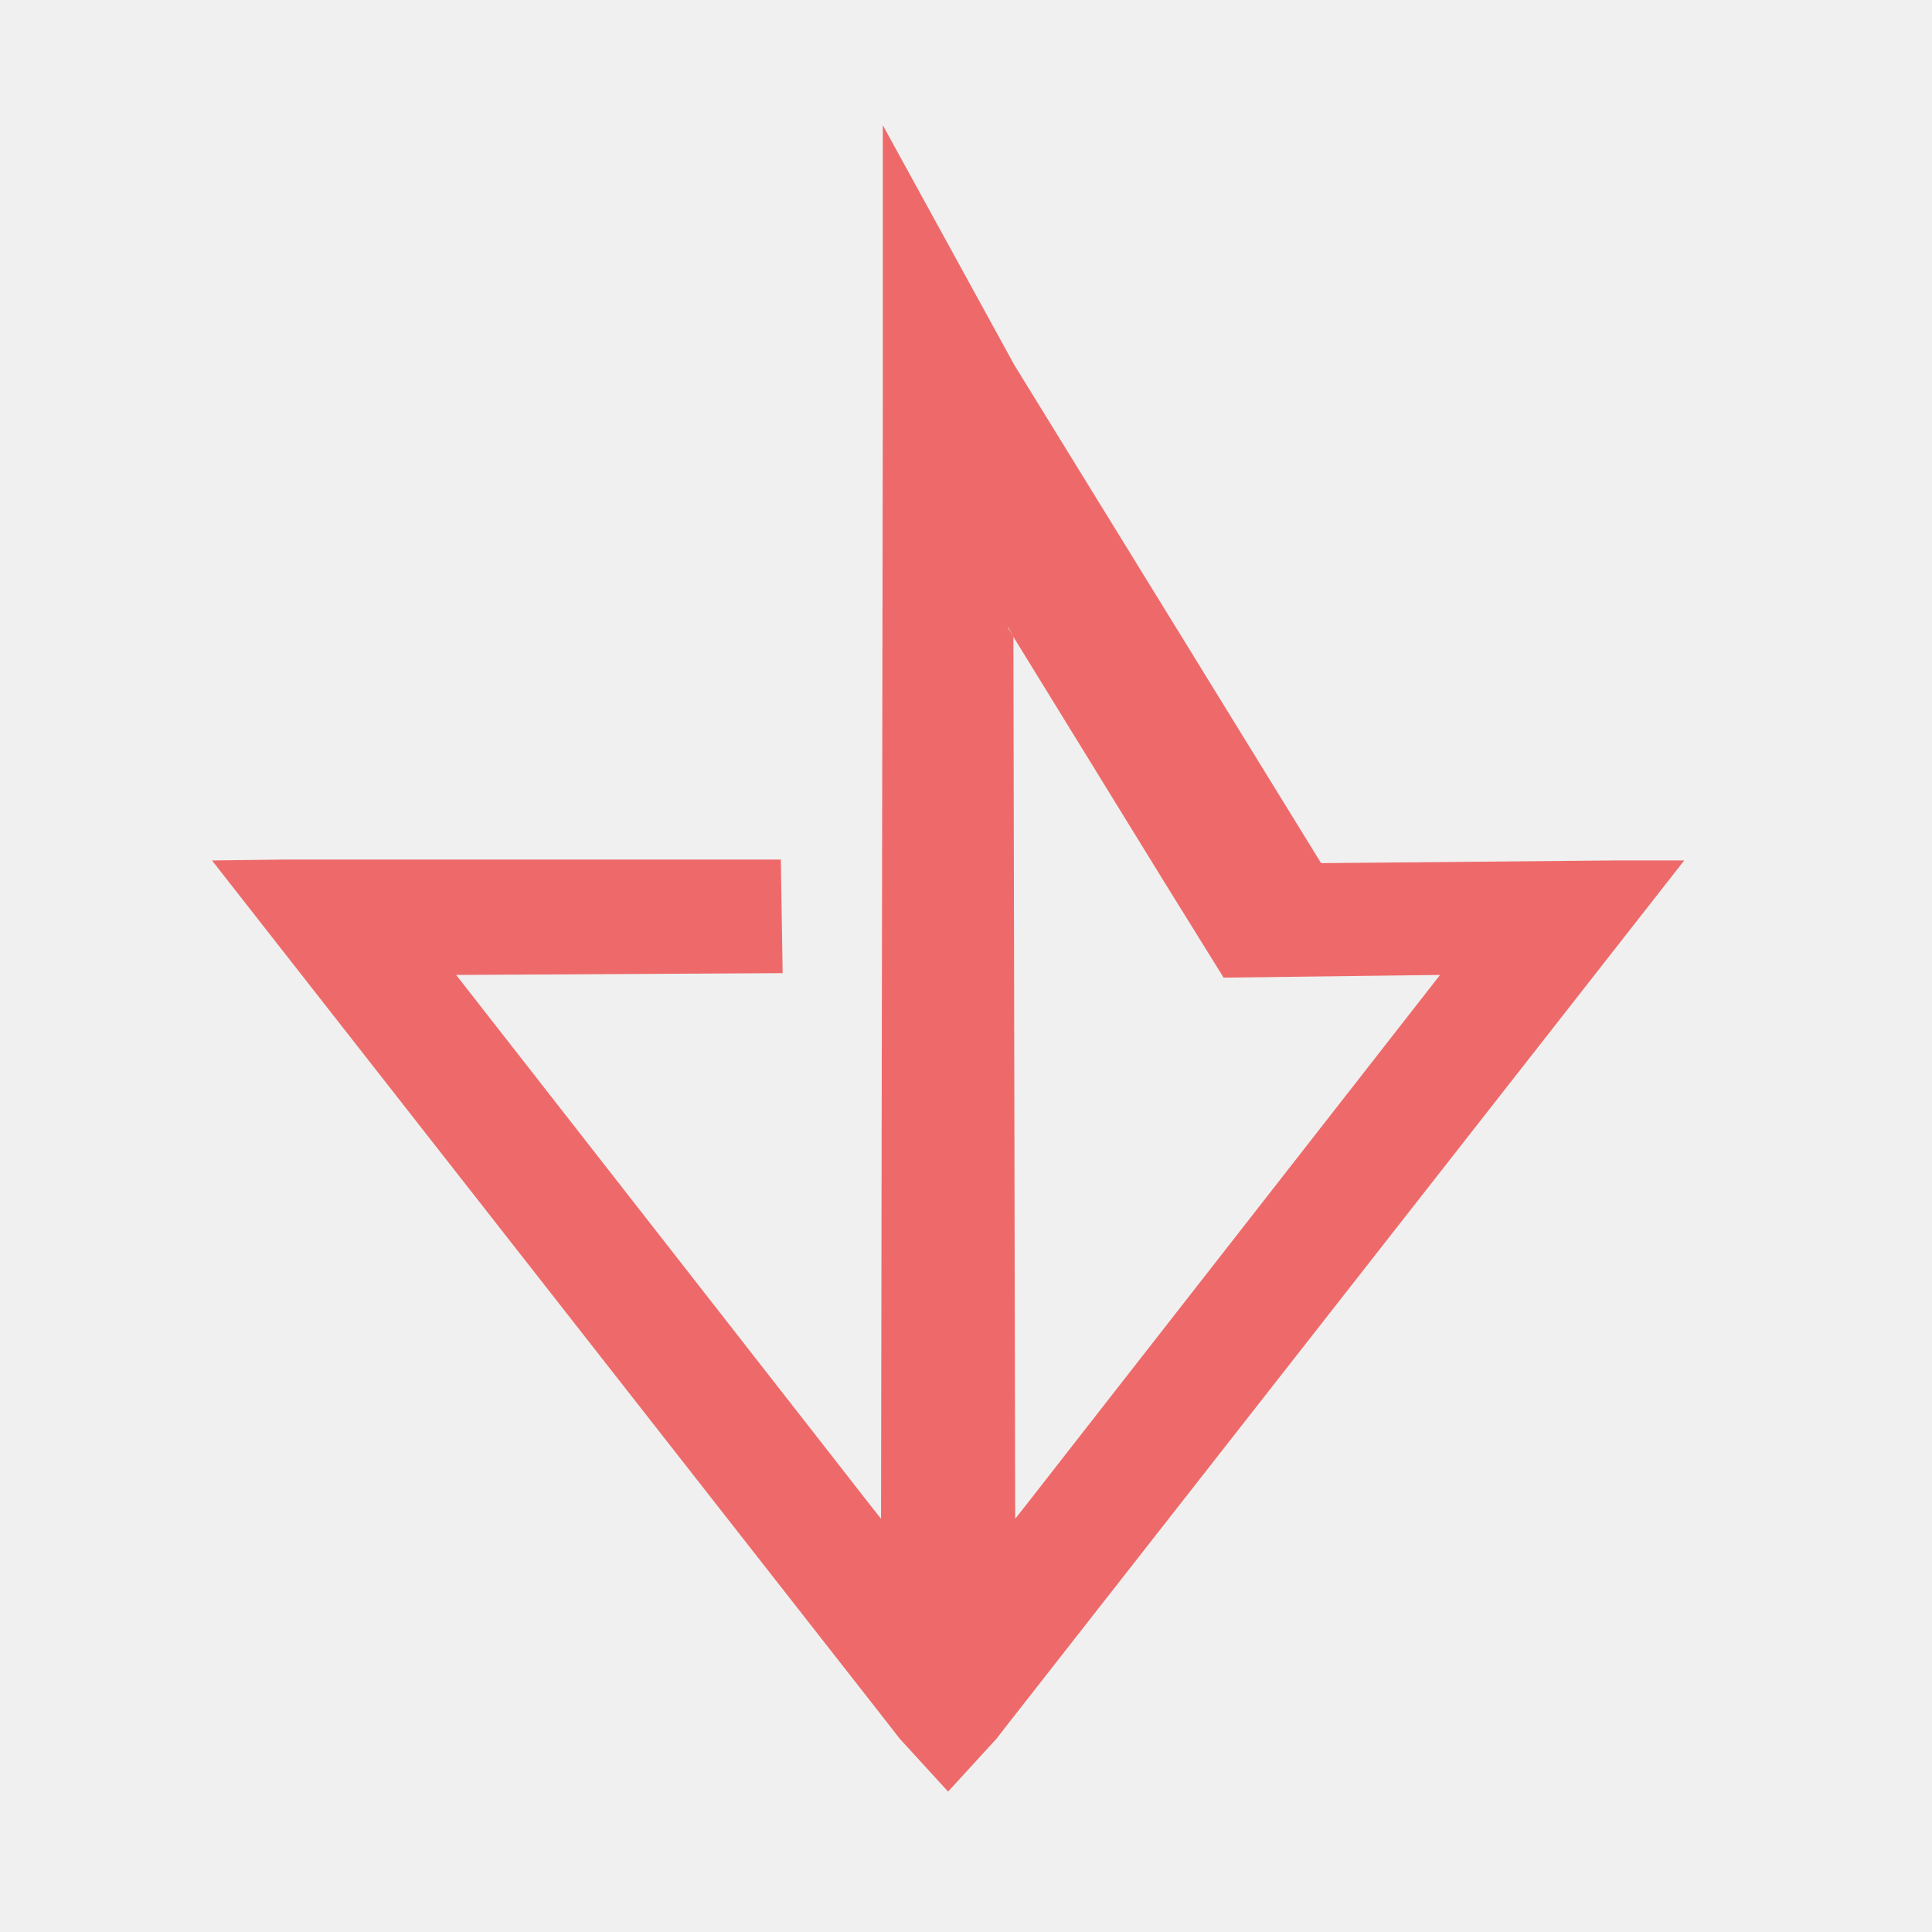
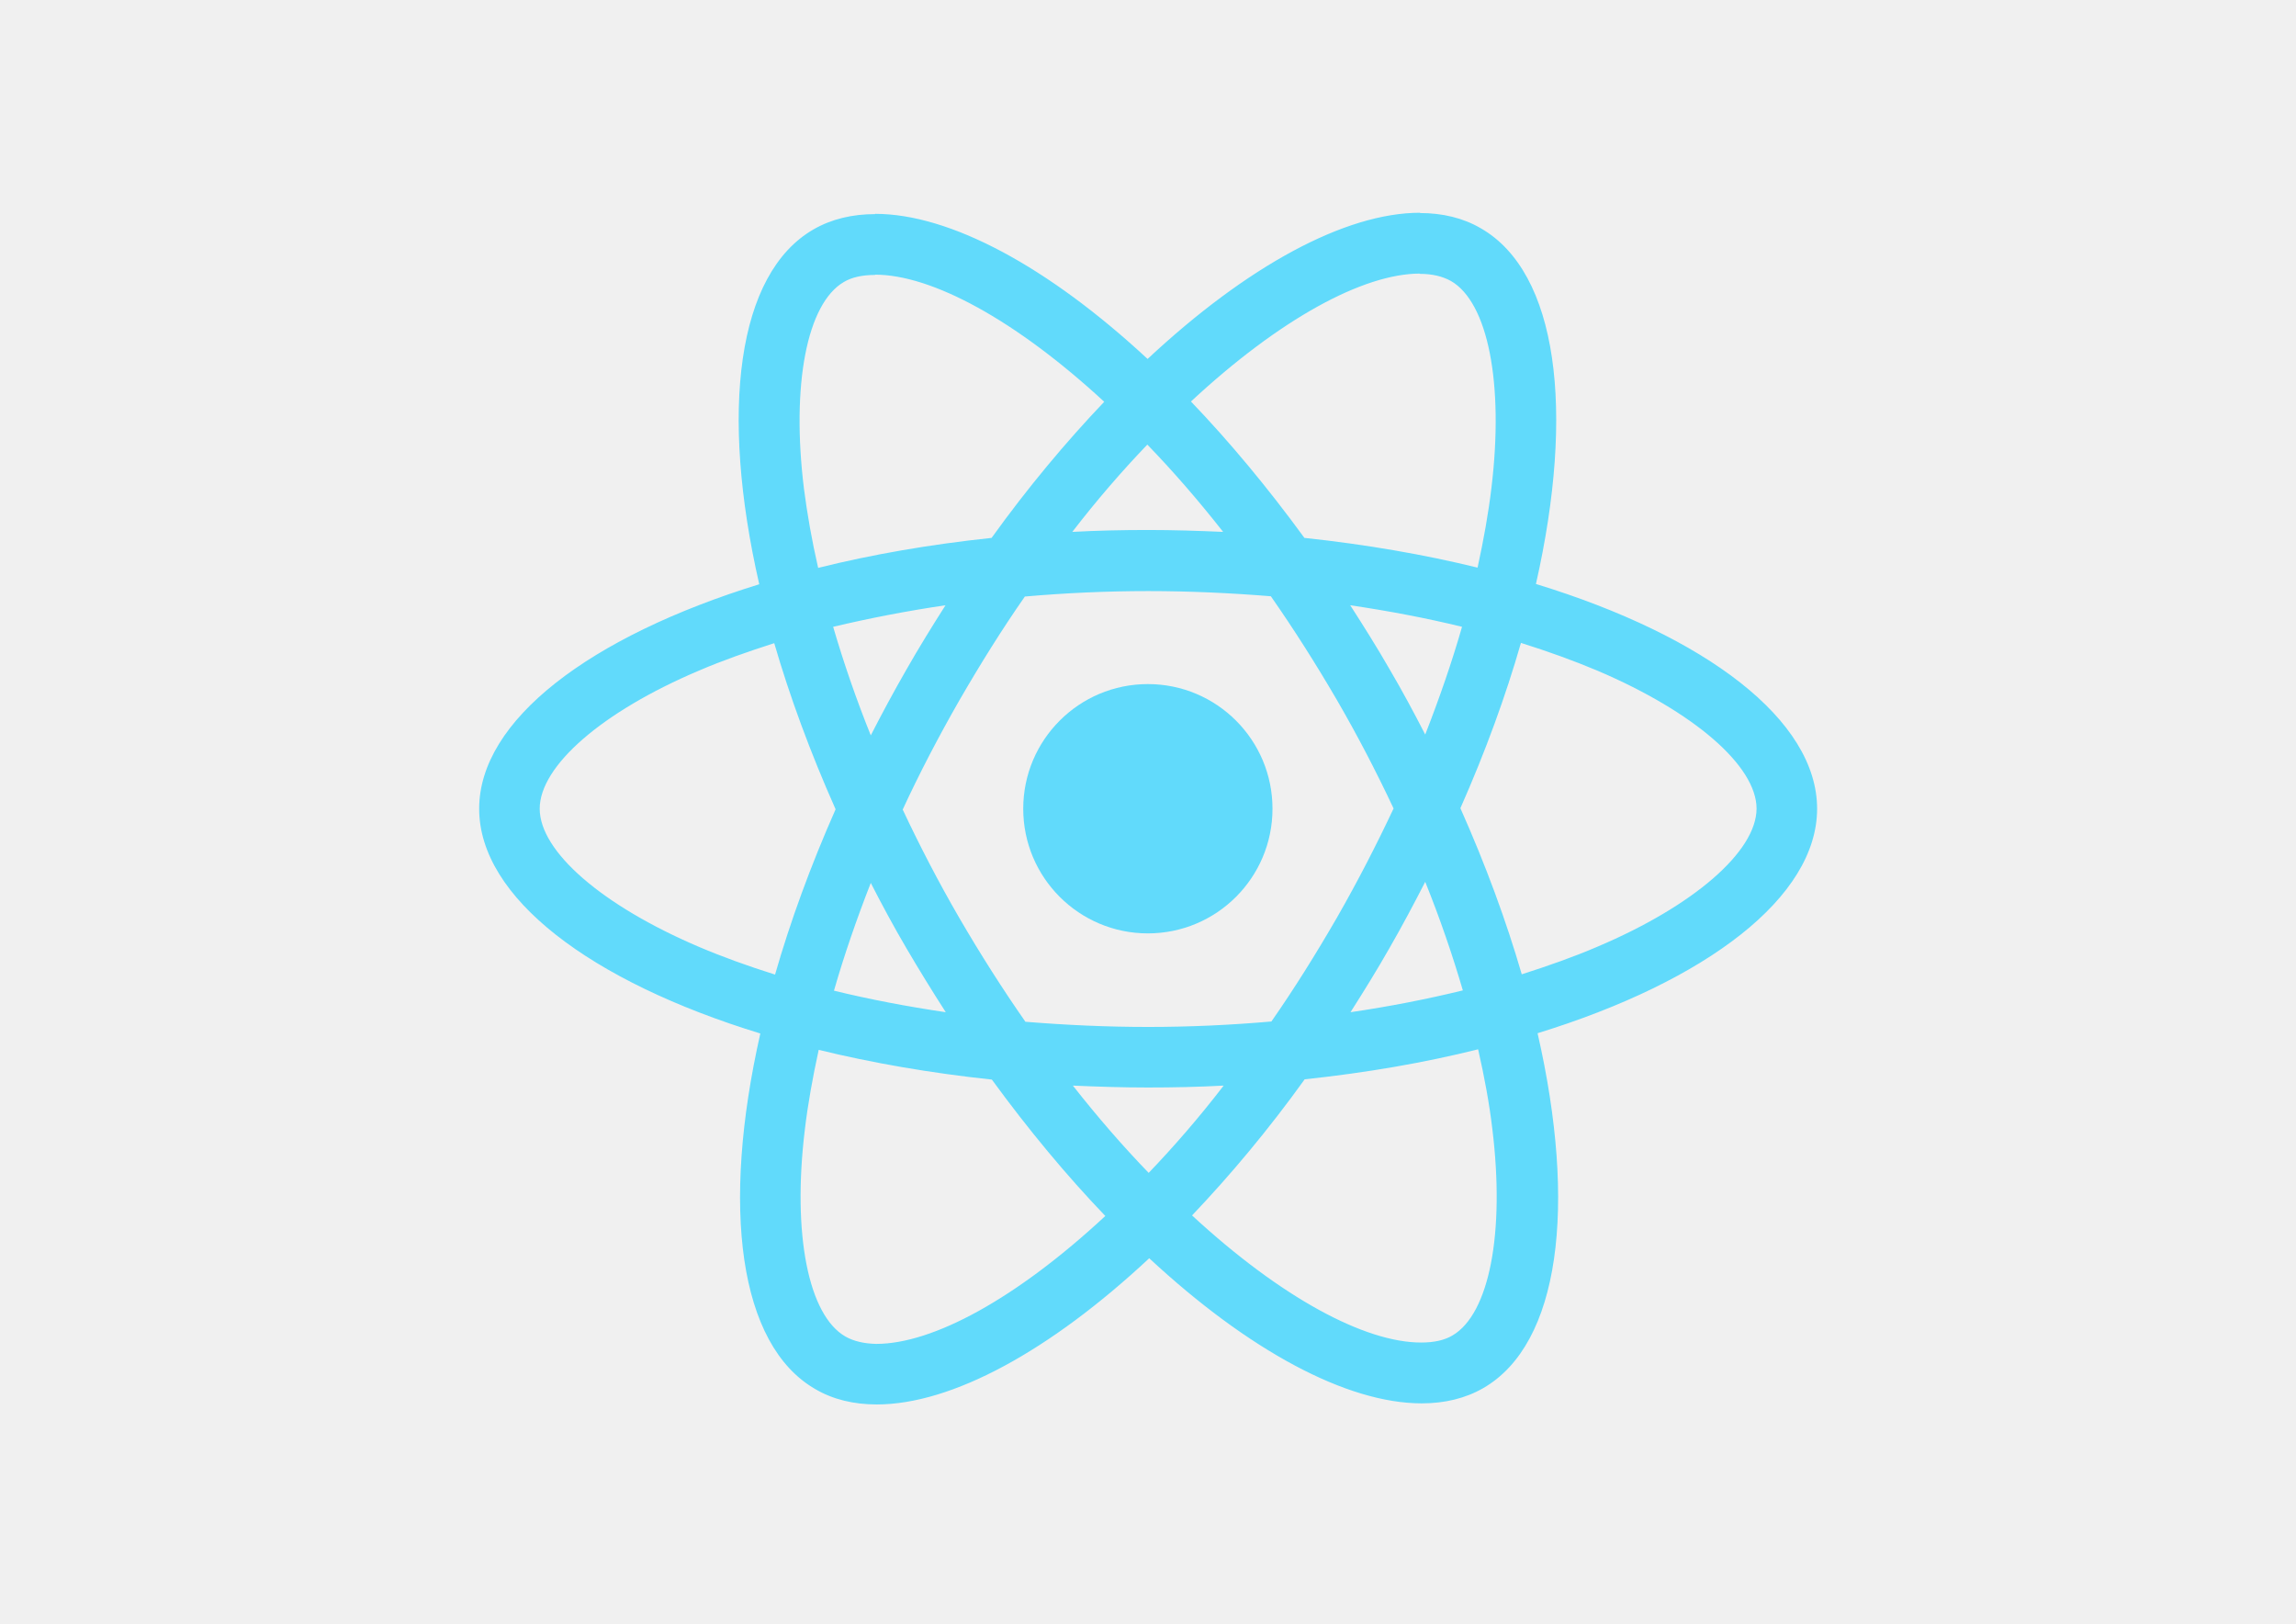
- <svg xmlns="http://www.w3.org/2000/svg" version="1.1" id="Layer_1" x="0px" y="0px" viewBox="0 0 216 216" style="enable-background:new 0 0 216 216;" xml:space="preserve">
-   <style type="text/css">
- 	.st0{fill:#FFFFFF;}
- 	.st1{fill:#EE6A6A;}
- </style>
-   <path class="st0" d="M-1694.7-369.3l-56.5,0.6l-59.4-96.3l-25.2-46.4v53.9l0.1,0.1l-0.4,215.3l-2.5-3.2l-6.7-8.6l-73-93.2l63.1-0.3  l-0.3-21.9h-96l-14,0.1l130.7,166.8l2.5,3.1l9.3,10.2l9.3-10.2l2.5-3.1l130.7-166.8L-1694.7-369.3z M-1800.9-253.9l-6.7,8.6  l-2.5,3.2l-0.3-170.5l-1.1-1.7l0-0.2l1.1,1.9l29.1,47.2l11.6,18.7l27.9-0.3l14-0.1L-1800.9-253.9z" />
-   <text transform="matrix(1 0 0 1 -2447.61 -29.0064)">
-     <tspan x="0" y="0" class="st0" style="font-family:'Moon-Light'; font-size:146.73px;">vivek </tspan>
-     <tspan x="426.7" y="0" class="st0" style="font-family:'Moon-Bold'; font-size:146.73px;">bhardwaj</tspan>
-   </text>
-   <path class="st1" d="M180.3,96.2l-32.6,0.3l-34.3-55.7L98.7,14v31.2l0,0.1l-0.2,124.5l-1.5-1.9l-3.9-5L51,109l36.5-0.2l-0.2-12.7  H31.8l-8.1,0.1l75.5,96.4l1.4,1.8l5.4,5.9l5.4-5.9l1.4-1.8l75.5-96.4L180.3,96.2z M118.9,162.9l-3.9,5l-1.5,1.9l-0.2-98.6l-0.6-1  l0-0.1l0.6,1.1l16.8,27.3l6.7,10.8l16.1-0.2l8.1-0.1L118.9,162.9z" />
-   <path class="st1" d="M487.5,96.2l-32.6,0.3l-34.3-55.7L406,14v31.2l0,0.1l-0.2,124.5l-1.5-1.9l-3.9-5L358.2,109l36.5-0.2l-0.2-12.7  H339l-8.1,0.1l75.5,96.4l1.4,1.8l5.4,5.9l5.4-5.9l1.4-1.8l75.5-96.4L487.5,96.2z M426.1,162.9l-3.9,5l-1.5,1.9l-0.2-98.6l-0.6-1  l0-0.1l0.6,1.1l16.8,27.3l6.7,10.8l16.1-0.2l8.1-0.1L426.1,162.9z" />
-   <path d="M-3502.7-369.3l-56.5,0.6l-59.4-96.3l-25.2-46.4v53.9l0.1,0.1l-0.4,215.3l-2.5-3.2l-6.7-8.6l-73-93.2l63.1-0.3l-0.3-21.9  h-96l-14,0.1l130.7,166.8l2.5,3.1l9.3,10.2l9.3-10.2l2.5-3.1l130.7-166.8L-3502.7-369.3z M-3608.9-253.9l-6.7,8.6l-2.5,3.2  l-0.3-170.5l-1.1-1.7l0-0.2l1.1,1.9l29.1,47.2l11.6,18.7l27.9-0.3l14-0.1L-3608.9-253.9z" />
-   <text transform="matrix(1 0 0 1 -4255.61 -29.0064)">
-     <tspan x="0" y="0" style="font-family:'Moon-Light'; font-size:146.73px;">vivek </tspan>
-     <tspan x="426.7" y="0" style="font-family:'Moon-Bold'; font-size:146.73px;">bhardwaj</tspan>
-   </text>
+ <svg xmlns="http://www.w3.org/2000/svg" viewBox="0 0 841.9 595.3">
+   <g fill="#61DAFB">
+     <path d="M666.3 296.5c0-32.5-40.7-63.3-103.1-82.4 14.4-63.6 8-114.2-20.2-130.4-6.5-3.8-14.1-5.6-22.4-5.6v22.3c4.6 0 8.3.9 11.4 2.6 13.6 7.8 19.5 37.5 14.9 75.7-1.1 9.4-2.9 19.3-5.1 29.4-19.6-4.8-41-8.5-63.5-10.9-13.5-18.5-27.5-35.3-41.6-50 32.6-30.3 63.2-46.9 84-46.9V78c-27.5 0-63.5 19.6-99.9 53.6-36.4-33.8-72.4-53.2-99.9-53.2v22.3c20.7 0 51.4 16.5 84 46.6-14 14.7-28 31.4-41.3 49.9-22.6 2.4-44 6.1-63.6 11-2.3-10-4-19.7-5.2-29-4.7-38.2 1.1-67.9 14.6-75.8 3-1.8 6.9-2.6 11.5-2.6V78.5c-8.4 0-16 1.8-22.6 5.6-28.1 16.2-34.4 66.7-19.9 130.1-62.2 19.2-102.7 49.9-102.7 82.3 0 32.5 40.7 63.3 103.1 82.4-14.4 63.6-8 114.2 20.2 130.4 6.5 3.8 14.1 5.6 22.5 5.6 27.5 0 63.5-19.6 99.9-53.6 36.4 33.8 72.4 53.2 99.9 53.2 8.4 0 16-1.8 22.6-5.6 28.1-16.2 34.4-66.7 19.9-130.1 62-19.1 102.5-49.9 102.5-82.3zm-130.2-66.7c-3.7 12.9-8.3 26.2-13.5 39.5-4.1-8-8.4-16-13.1-24-4.6-8-9.5-15.8-14.4-23.4 14.2 2.1 27.9 4.7 41 7.9zm-45.8 106.5c-7.8 13.5-15.8 26.3-24.1 38.2-14.9 1.3-30 2-45.2 2-15.1 0-30.2-.7-45-1.9-8.3-11.9-16.4-24.6-24.2-38-7.6-13.1-14.5-26.4-20.8-39.8 6.2-13.4 13.2-26.8 20.7-39.9 7.8-13.5 15.8-26.3 24.1-38.2 14.9-1.3 30-2 45.2-2 15.1 0 30.2.7 45 1.9 8.3 11.9 16.4 24.6 24.2 38 7.6 13.1 14.5 26.4 20.8 39.8-6.3 13.4-13.2 26.8-20.7 39.9zm32.3-13c5.4 13.4 10 26.8 13.8 39.8-13.1 3.2-26.9 5.9-41.2 8 4.9-7.7 9.8-15.6 14.4-23.7 4.6-8 8.9-16.1 13-24.1zM421.2 430c-9.3-9.6-18.6-20.3-27.8-32 9 .4 18.2.7 27.5.7 9.4 0 18.7-.2 27.8-.7-9 11.7-18.3 22.4-27.5 32zm-74.4-58.9c-14.2-2.1-27.9-4.7-41-7.9 3.7-12.9 8.3-26.2 13.5-39.5 4.1 8 8.4 16 13.1 24 4.7 8 9.5 15.8 14.4 23.4zM420.7 163c9.3 9.6 18.6 20.3 27.8 32-9-.4-18.2-.7-27.5-.7-9.4 0-18.7.2-27.8.7 9-11.7 18.3-22.4 27.5-32zm-74 58.9c-4.9 7.7-9.8 15.6-14.4 23.7-4.6 8-8.9 16-13 24-5.4-13.4-10-26.8-13.8-39.8 13.1-3.1 26.9-5.8 41.2-7.9zm-90.5 125.2c-35.4-15.1-58.3-34.9-58.3-50.6 0-15.7 22.9-35.6 58.3-50.6 8.6-3.7 18-7 27.7-10.1 5.7 19.6 13.2 40 22.5 60.9-9.2 20.8-16.6 41.1-22.2 60.6-9.9-3.1-19.3-6.5-28-10.2zM310 490c-13.6-7.8-19.5-37.5-14.9-75.7 1.1-9.4 2.9-19.3 5.1-29.4 19.6 4.8 41 8.5 63.5 10.9 13.5 18.5 27.5 35.3 41.6 50-32.6 30.3-63.2 46.9-84 46.9-4.5-.1-8.3-1-11.3-2.7zm237.2-76.2c4.7 38.2-1.1 67.9-14.6 75.8-3 1.8-6.9 2.6-11.5 2.6-20.7 0-51.4-16.5-84-46.6 14-14.7 28-31.4 41.3-49.9 22.6-2.4 44-6.1 63.6-11 2.3 10.1 4.1 19.8 5.2 29.1zm38.5-66.7c-8.6 3.7-18 7-27.7 10.1-5.7-19.6-13.2-40-22.5-60.9 9.2-20.8 16.6-41.1 22.2-60.6 9.9 3.1 19.3 6.5 28.1 10.2 35.4 15.1 58.3 34.9 58.3 50.6-.1 15.7-23 35.6-58.4 50.6zM320.8 78.4z" />
+     <circle cx="420.9" cy="296.5" r="45.7" />
+     <path d="M520.5 78.1z" />
+   </g>
</svg>
